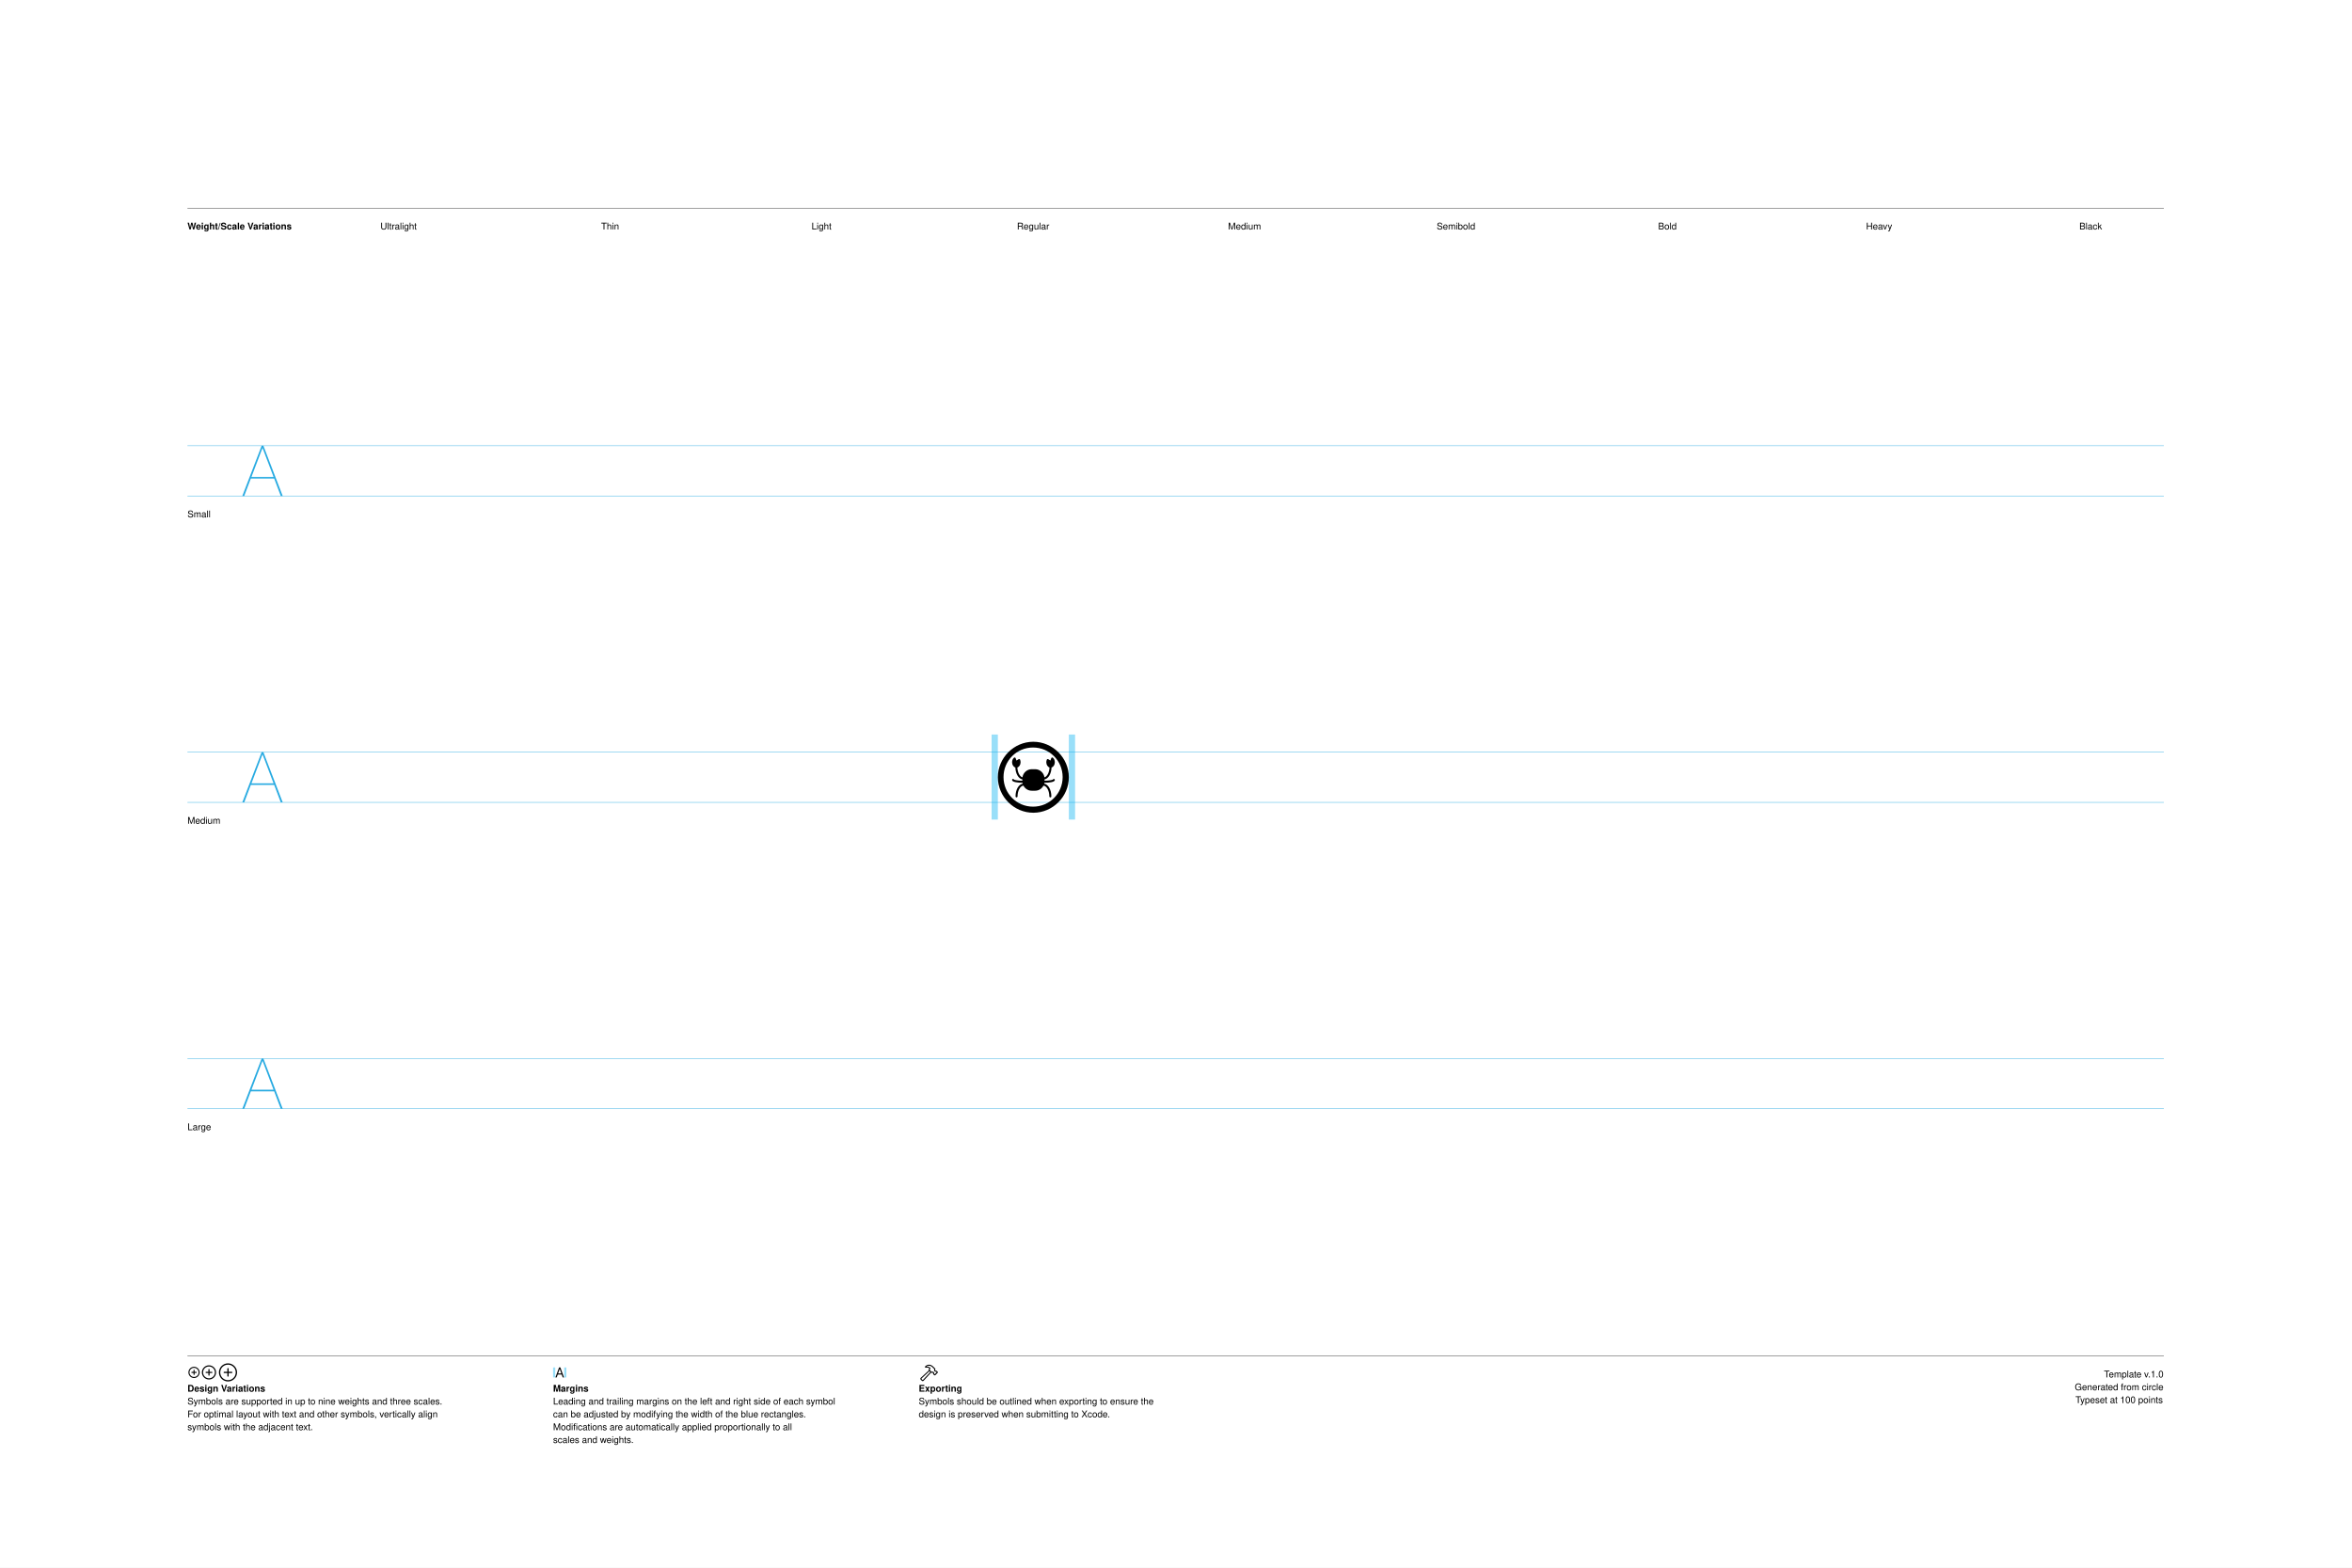
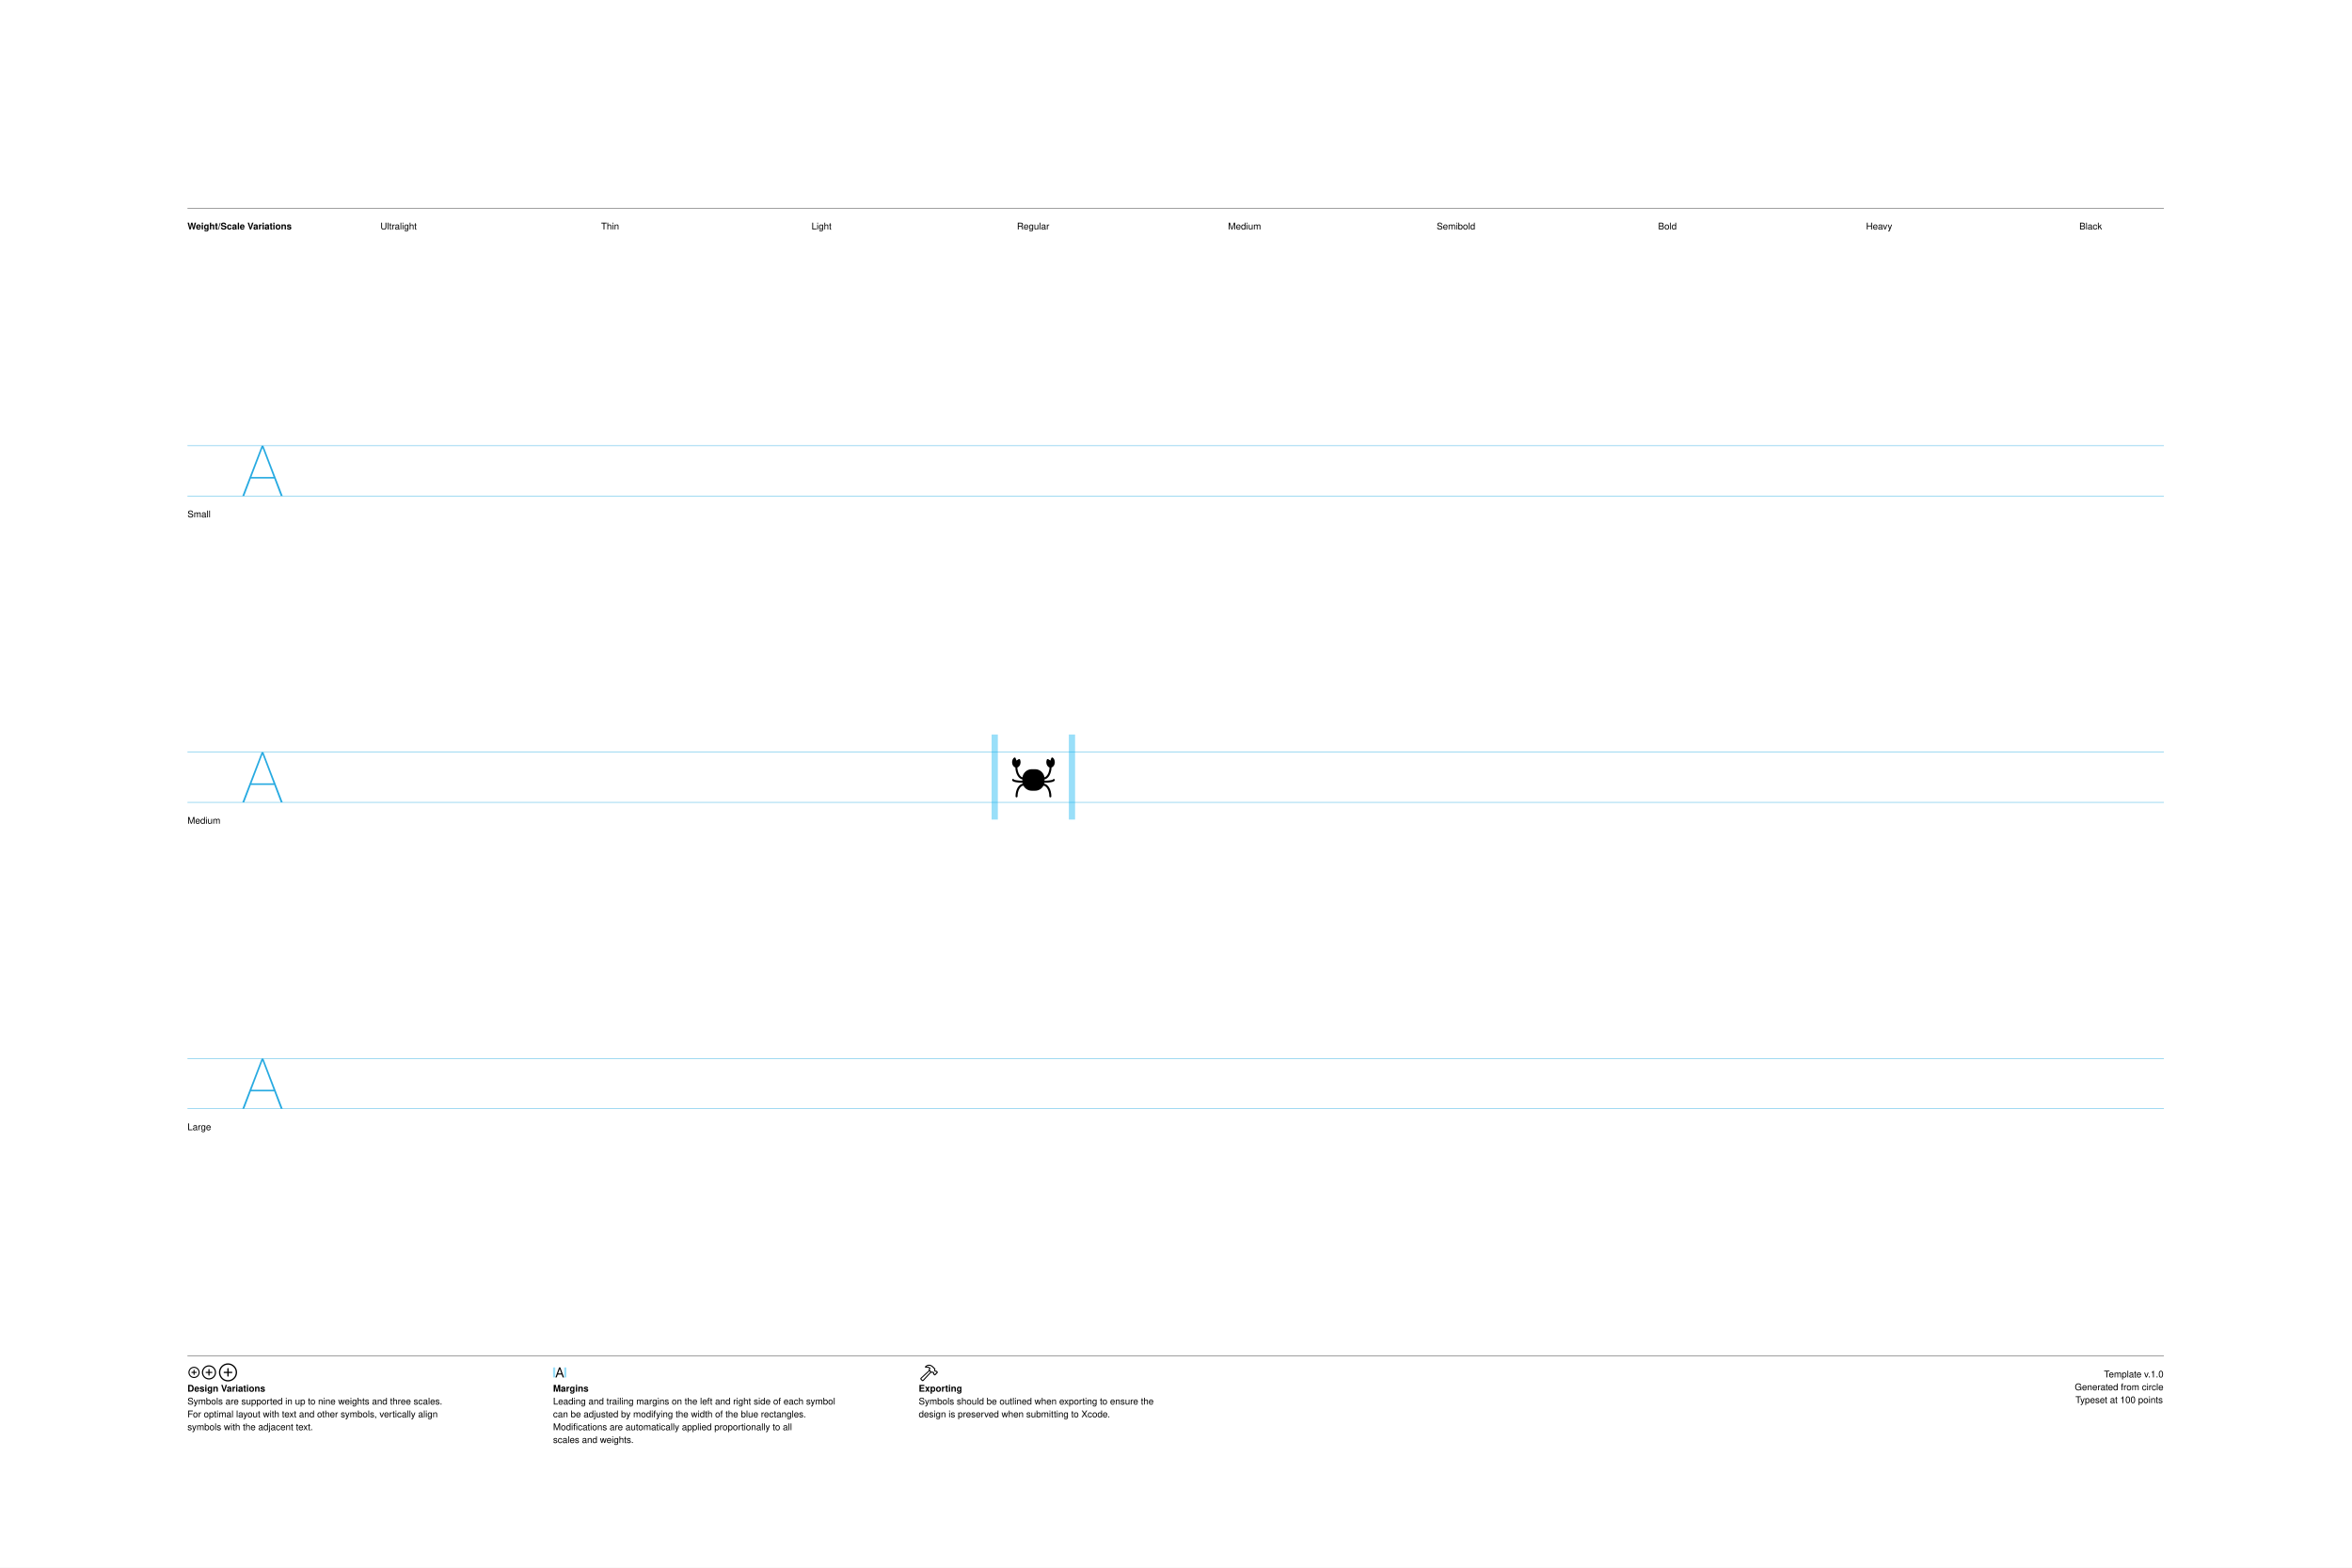
<svg xmlns="http://www.w3.org/2000/svg" width="3300px" height="2200px" viewBox="0 0 3300 2200" version="1.1">
  <g id="Page-1" stroke="none" stroke-width="1" fill="none" fill-rule="evenodd">
    <g id="filter">
      <g id="Notes">
        <rect id="artboard" fill="#FFFFFF" fill-rule="nonzero" x="0" y="0" width="3300" height="2200" />
        <line x1="263" y1="292" x2="3036" y2="292" id="Path" stroke="#000000" stroke-width="0.5" />
        <text id="Weight/Scale-Variations" fill="#000000" font-family="Helvetica-Bold, Helvetica" font-size="13" font-weight="bold">
          <tspan x="263" y="322">Weight/Scale Variations</tspan>
        </text>
        <text id="Ultralight" fill="#000000" font-family="Helvetica" font-size="13" font-weight="normal">
          <tspan x="533.711" y="322">Ultralight</tspan>
        </text>
        <text id="Thin" fill="#000000" font-family="Helvetica" font-size="13" font-weight="normal">
          <tspan x="843.422" y="322">Thin</tspan>
        </text>
        <text id="Light" fill="#000000" font-family="Helvetica" font-size="13" font-weight="normal">
          <tspan x="1138.63" y="322">Light</tspan>
        </text>
        <text id="Regular" fill="#000000" font-family="Helvetica" font-size="13" font-weight="normal">
          <tspan x="1426.84" y="322">Regular</tspan>
        </text>
        <text id="Medium" fill="#000000" font-family="Helvetica" font-size="13" font-weight="normal">
          <tspan x="1723.06" y="322">Medium</tspan>
        </text>
        <text id="Semibold" fill="#000000" font-family="Helvetica" font-size="13" font-weight="normal">
          <tspan x="2015.77" y="322">Semibold</tspan>
        </text>
        <text id="Bold" fill="#000000" font-family="Helvetica" font-size="13" font-weight="normal">
          <tspan x="2326.48" y="322">Bold</tspan>
        </text>
        <text id="Heavy" fill="#000000" font-family="Helvetica" font-size="13" font-weight="normal">
          <tspan x="2618.19" y="322">Heavy</tspan>
        </text>
        <text id="Black" fill="#000000" font-family="Helvetica" font-size="13" font-weight="normal">
          <tspan x="2917.4" y="322">Black</tspan>
        </text>
        <line x1="263" y1="1903" x2="3036" y2="1903" id="Path" stroke="#000000" stroke-width="0.5" />
        <g id="Group" transform="translate(264, 1918)" fill="#000000" fill-rule="nonzero">
          <path d="M8.248,15.83 C12.555,15.83 16.139,12.256 16.139,7.949 C16.139,3.643 12.545,0.068 8.238,0.068 C3.941,0.068 0.367,3.643 0.367,7.949 C0.367,12.256 3.951,15.83 8.248,15.83 Z M8.248,14.346 C4.703,14.346 1.871,11.504 1.871,7.949 C1.871,4.394 4.693,1.553 8.238,1.553 C11.793,1.553 14.635,4.394 14.645,7.949 C14.654,11.504 11.803,14.346 8.248,14.346 Z M8.229,11.572 C8.697,11.572 8.971,11.26 8.971,10.742 L8.971,8.682 L11.197,8.682 C11.695,8.682 12.037,8.428 12.037,7.959 C12.037,7.48 11.715,7.217 11.197,7.217 L8.971,7.217 L8.971,4.99 C8.971,4.473 8.697,4.15 8.229,4.15 C7.76,4.15 7.506,4.492 7.506,4.99 L7.506,7.217 L5.299,7.217 C4.781,7.217 4.449,7.48 4.449,7.959 C4.449,8.428 4.801,8.682 5.299,8.682 L7.506,8.682 L7.506,10.742 C7.506,11.24 7.76,11.572 8.229,11.572 Z" id="Shape" />
        </g>
        <g id="Group" transform="translate(282.506, 1915)" fill="#000000" fill-rule="nonzero">
          <path d="M10.709,20.91 C16.158,20.91 20.67,16.398 20.67,10.949 C20.67,5.51 16.148,0.988 10.699,0.988 C5.26,0.988 0.748,5.51 0.748,10.949 C0.748,16.398 5.27,20.91 10.709,20.91 Z M10.709,19.25 C6.1,19.25 2.418,15.559 2.418,10.949 C2.418,6.35 6.09,2.648 10.699,2.648 C15.309,2.648 19,6.35 19.01,10.949 C19.02,15.559 15.318,19.25 10.709,19.25 Z M10.69,15.588 C11.207,15.588 11.52,15.227 11.52,14.66 L11.52,11.77 L14.576,11.77 C15.123,11.77 15.504,11.486 15.504,10.969 C15.504,10.441 15.143,10.139 14.576,10.139 L11.52,10.139 L11.52,7.072 C11.52,6.496 11.207,6.144 10.69,6.144 C10.172,6.144 9.879,6.516 9.879,7.072 L9.879,10.139 L6.832,10.139 C6.266,10.139 5.895,10.441 5.895,10.969 C5.895,11.486 6.285,11.77 6.832,11.77 L9.879,11.77 L9.879,14.66 C9.879,15.207 10.172,15.588 10.69,15.588 Z" id="Shape" />
        </g>
        <g id="Group" transform="translate(306.924, 1913)" fill="#000000" fill-rule="nonzero">
          <path d="M12.971,25.674 C19.934,25.674 25.695,19.922 25.695,12.959 C25.695,5.996 19.924,0.244 12.961,0.244 C6.008,0.244 0.256,5.996 0.256,12.959 C0.256,19.922 6.018,25.674 12.971,25.674 Z M12.971,23.857 C6.936,23.857 2.082,18.994 2.082,12.959 C2.082,6.924 6.926,2.061 12.961,2.061 C19.006,2.061 23.859,6.924 23.869,12.959 C23.879,18.994 19.016,23.857 12.971,23.857 Z M12.951,18.936 C13.518,18.936 13.869,18.545 13.869,17.939 L13.869,13.867 L18.107,13.867 C18.693,13.867 19.113,13.535 19.113,12.979 C19.113,12.402 18.723,12.061 18.107,12.061 L13.869,12.061 L13.869,7.812 C13.869,7.197 13.518,6.807 12.951,6.807 C12.385,6.807 12.062,7.217 12.062,7.812 L12.062,12.061 L7.834,12.061 C7.219,12.061 6.809,12.402 6.809,12.979 C6.809,13.535 7.238,13.867 7.834,13.867 L12.062,13.867 L12.062,17.939 C12.062,18.525 12.385,18.936 12.951,18.936 Z" id="Shape" />
        </g>
        <text id="Design-Variations" fill="#000000" font-family="Helvetica-Bold, Helvetica" font-size="13" font-weight="bold">
          <tspan x="263" y="1953">Design Variations</tspan>
        </text>
        <text id="Symbols-are-supported-in-up-to-nine-weights-and-three-scales." fill="#000000" font-family="Helvetica" font-size="13" font-weight="normal">
          <tspan x="263" y="1971">Symbols are supported in up to nine weights and three scales.</tspan>
        </text>
        <text id="For-optimal-layout-with-text-and-other-symbols,-vertically-align" fill="#000000" font-family="Helvetica" font-size="13" font-weight="normal">
          <tspan x="263" y="1989">For optimal layout with text and other symbols, vertically align</tspan>
        </text>
        <text id="symbols-with-the-adjacent-text." fill="#000000" font-family="Helvetica" font-size="13" font-weight="normal">
          <tspan x="263" y="2007">symbols with the adjacent text.</tspan>
        </text>
        <rect id="Rectangle" fill="#00AEEF" fill-rule="nonzero" opacity="0.4" x="776" y="1919" width="3" height="14" />
        <g id="Group" transform="translate(779, 1918)" fill="#000000" fill-rule="nonzero">
          <path d="M10.527,15 L12.373,15 L7.178,0.908 L5.439,0.908 L0.244,15 L2.09,15 L3.506,10.967 L9.111,10.967 L10.527,15 Z M6.279,3.047 L6.338,3.047 L8.594,9.473 L4.023,9.473 L6.279,3.047 Z" id="Shape" />
        </g>
        <rect id="Rectangle" fill="#00AEEF" fill-rule="nonzero" opacity="0.4" x="791.617" y="1919" width="3" height="14" />
        <text id="Margins" fill="#000000" font-family="Helvetica-Bold, Helvetica" font-size="13" font-weight="bold">
          <tspan x="776" y="1953">Margins</tspan>
        </text>
        <text id="Leading-and-trailing-margins-on-the-left-and-right-side-of-each-symbol" fill="#000000" font-family="Helvetica" font-size="13" font-weight="normal">
          <tspan x="776" y="1971">Leading and trailing margins on the left and right side of each symbol</tspan>
        </text>
        <text id="can-be-adjusted-by-modifying-the-width-of-the-blue-rectangles." fill="#000000" font-family="Helvetica" font-size="13" font-weight="normal">
          <tspan x="776" y="1989">can be adjusted by modifying the width of the blue rectangles.</tspan>
        </text>
        <text id="Modifications-are-automatically-applied-proportionally-to-all" fill="#000000" font-family="Helvetica" font-size="13" font-weight="normal">
          <tspan x="776" y="2007">Modifications are automatically applied proportionally to all</tspan>
        </text>
        <text id="scales-and-weights." fill="#000000" font-family="Helvetica" font-size="13" font-weight="normal">
          <tspan x="776" y="2025">scales and weights.</tspan>
        </text>
        <g id="Group" transform="translate(1291, 1915)" fill="#000000" fill-rule="nonzero">
          <path d="M0.832,21.115 L2.375,22.658 C3.225,23.488 4.191,23.42 5.061,22.463 L15.275,11.34 C15.705,11.633 16.096,11.623 16.564,11.525 L17.609,11.311 L18.303,12.004 L18.254,12.521 C18.186,13.049 18.352,13.469 18.85,13.967 L19.66,14.777 C20.168,15.285 20.822,15.314 21.301,14.836 L24.553,11.584 C25.031,11.105 25.012,10.451 24.504,9.943 L23.684,9.123 C23.186,8.625 22.775,8.449 22.238,8.527 L21.711,8.586 L21.057,7.922 L21.34,6.779 C21.486,6.213 21.34,5.744 20.715,5.139 L18.303,2.746 C14.758,-0.779 10.227,-0.672 7.111,2.463 C6.691,2.893 6.643,3.478 6.916,3.908 C7.15,4.279 7.629,4.504 8.273,4.338 C9.787,3.957 11.301,4.074 12.785,5.08 L12.16,6.662 C11.926,7.248 11.945,7.727 12.18,8.166 L1.018,18.439 C0.08,19.309 -0.027,20.256 0.832,21.115 Z M8.674,2.853 C11.34,0.861 14.65,1.174 17.053,3.586 L19.68,6.193 C19.914,6.428 19.943,6.613 19.885,6.906 L19.504,8.469 L21.076,10.041 L22.043,9.953 C22.326,9.924 22.414,9.943 22.639,10.168 L23.264,10.793 L20.51,13.537 L19.885,12.922 C19.66,12.697 19.641,12.6 19.67,12.316 L19.758,11.359 L18.195,9.797 L16.574,10.109 C16.291,10.168 16.145,10.168 15.91,9.924 L13.732,7.746 C13.508,7.512 13.479,7.375 13.605,7.053 L14.553,4.777 C12.951,3.244 10.842,2.394 8.801,3.049 C8.713,3.078 8.645,3.059 8.615,3.019 C8.586,2.971 8.586,2.922 8.674,2.853 Z M2.102,20.412 C1.613,19.914 1.789,19.611 2.121,19.309 L13.078,9.191 L14.309,10.422 L4.152,21.35 C3.85,21.682 3.469,21.779 3.068,21.379 L2.102,20.412 Z" id="Shape" />
        </g>
        <text id="Exporting" fill="#000000" font-family="Helvetica-Bold, Helvetica" font-size="13" font-weight="bold">
          <tspan x="1289" y="1953">Exporting</tspan>
        </text>
        <text id="Symbols-should-be-outlined-when-exporting-to-ensure-the" fill="#000000" font-family="Helvetica" font-size="13" font-weight="normal">
          <tspan x="1289" y="1971">Symbols should be outlined when exporting to ensure the</tspan>
        </text>
        <text id="design-is-preserved-when-submitting-to-Xcode." fill="#000000" font-family="Helvetica" font-size="13" font-weight="normal">
          <tspan x="1289" y="1989">design is preserved when submitting to Xcode.</tspan>
        </text>
        <text id="Template-v.1.0" fill="#000000" font-family="Helvetica" font-size="13" font-weight="normal">
          <tspan x="2952" y="1933">Template v.1.0</tspan>
        </text>
        <text id="Generated-from-circle" fill="#000000" font-family="Helvetica" font-size="13" font-weight="normal">
          <tspan x="2911" y="1951">Generated from circle</tspan>
        </text>
        <text id="Typeset-at-100-points" fill="#000000" font-family="Helvetica" font-size="13" font-weight="normal">
          <tspan x="2912" y="1969">Typeset at 100 points</tspan>
        </text>
        <text id="Small" fill="#000000" font-family="Helvetica" font-size="13" font-weight="normal">
          <tspan x="263" y="726">Small</tspan>
        </text>
        <text id="Medium" fill="#000000" font-family="Helvetica" font-size="13" font-weight="normal">
          <tspan x="263" y="1156">Medium</tspan>
        </text>
        <text id="Large" fill="#000000" font-family="Helvetica" font-size="13" font-weight="normal">
          <tspan x="263" y="1586">Large</tspan>
        </text>
      </g>
      <g id="Guides" transform="translate(263, 625)">
        <g id="H-reference" transform="translate(76, 0)" fill="#27AAE1" fill-rule="nonzero">
          <path d="M54.932,71 L57.666,71 L30.566,0.541 L28.076,0.541 L0.977,71 L3.662,71 L12.94,46.537 L45.703,46.537 L54.932,71 Z M29.199,3.91 L29.443,3.91 L44.824,44.291 L13.818,44.291 L29.199,3.91 Z" id="Shape" />
        </g>
        <line x1="0" y1="71" x2="2773" y2="71" id="Baseline-S" stroke="#27AAE1" stroke-width="0.577" />
        <line x1="0" y1="0.541" x2="2773" y2="0.541" id="Capline-S" stroke="#27AAE1" stroke-width="0.577" />
        <g id="H-reference" transform="translate(76, 430)" fill="#27AAE1" fill-rule="nonzero">
          <path d="M54.932,71 L57.666,71 L30.566,0.541 L28.076,0.541 L0.977,71 L3.662,71 L12.94,46.537 L45.703,46.537 L54.932,71 Z M29.199,3.91 L29.443,3.91 L44.824,44.291 L13.818,44.291 L29.199,3.91 Z" id="Shape" />
        </g>
        <line x1="0" y1="501" x2="2773" y2="501" id="Baseline-M" stroke="#27AAE1" stroke-width="0.577" />
        <line x1="0" y1="430.54" x2="2773" y2="430.54" id="Capline-M" stroke="#27AAE1" stroke-width="0.577" />
        <g id="H-reference" transform="translate(76, 860)" fill="#27AAE1" fill-rule="nonzero">
          <path d="M54.932,71 L57.666,71 L30.566,0.541 L28.076,0.541 L0.977,71 L3.662,71 L12.94,46.537 L45.703,46.537 L54.932,71 Z M29.199,3.91 L29.443,3.91 L44.824,44.291 L13.818,44.291 L29.199,3.91 Z" id="Shape" />
        </g>
        <line x1="0" y1="931" x2="2773" y2="931" id="Baseline-L" stroke="#27AAE1" stroke-width="0.577" />
        <line x1="0" y1="860.54" x2="2773" y2="860.54" id="Capline-L" stroke="#27AAE1" stroke-width="0.577" />
        <rect id="left-margin" fill="#00AEEF" fill-rule="nonzero" opacity="0.4" x="1128.3" y="405.79" width="8.74" height="119.336" />
        <rect id="right-margin" fill="#00AEEF" fill-rule="nonzero" opacity="0.4" x="1236.65" y="405.79" width="8.74" height="119.336" />
      </g>
      <g id="Symbols" transform="translate(1399, 1040)" fill="#000000" fill-rule="nonzero">
        <g id="Regular-M" transform="translate(0.3, 0)">
-           <path d="M50.545,100.551 C77.791,100.551 100.35,77.992 100.35,50.746 C100.35,23.549 77.742,0.941 50.496,0.941 C23.299,0.941 0.74,23.549 0.74,50.746 C0.74,77.992 23.348,100.551 50.545,100.551 Z M50.155,92.008 C27.108,92.008 8.7,73.551 8.7,50.504 C8.7,27.506 27.059,9 50.106,9 C73.153,9 91.61,27.506 91.659,50.504 C91.708,73.551 73.202,92.008 50.155,92.008 Z" id="Shape" />
          <path d="M80.7,54.552 C80.7,53.761 80.068,53.119 79.291,53.119 C78.688,53.119 78.173,53.504 77.973,54.047 C77.052,54.607 73.045,55.509 66.262,55.621 L66.262,53.79 C71.64,52.738 75.727,45.84 76.077,37.038 C78.709,36.25 80.673,33.258 80.673,29.689 C80.673,27.143 79.686,24.813 78.034,23.412 C78.018,23.395 77.998,23.381 77.982,23.364 C77.96,23.347 77.941,23.325 77.92,23.308 C77.901,23.293 77.879,23.284 77.86,23.269 C77.82,23.24 77.779,23.211 77.734,23.187 C77.691,23.162 77.648,23.141 77.603,23.121 C77.581,23.112 77.562,23.097 77.538,23.09 C77.519,23.082 77.5,23.08 77.481,23.075 C77.429,23.058 77.379,23.044 77.326,23.034 C77.286,23.024 77.247,23.017 77.209,23.015 C77.157,23.007 77.107,23.005 77.054,23.005 C77.014,23.005 76.976,23.005 76.935,23.007 C76.885,23.012 76.837,23.019 76.787,23.029 C76.747,23.036 76.709,23.044 76.67,23.053 C76.623,23.068 76.575,23.085 76.53,23.102 C76.492,23.116 76.456,23.131 76.42,23.15 C76.375,23.172 76.334,23.196 76.294,23.223 C76.258,23.247 76.22,23.272 76.187,23.298 C76.151,23.325 76.117,23.356 76.086,23.388 C76.051,23.424 76.015,23.458 75.981,23.497 C75.967,23.512 75.953,23.524 75.941,23.541 C75.927,23.56 75.917,23.582 75.903,23.601 C75.874,23.642 75.846,23.684 75.822,23.727 C75.798,23.771 75.776,23.815 75.757,23.861 C75.748,23.883 75.734,23.902 75.726,23.926 L74.479,27.303 L71.497,25.42 C71.466,25.4 71.433,25.388 71.399,25.371 C71.371,25.357 71.347,25.337 71.316,25.323 C71.304,25.318 71.292,25.315 71.28,25.31 C71.23,25.291 71.18,25.274 71.13,25.262 C71.089,25.25 71.051,25.24 71.011,25.23 C70.963,25.221 70.913,25.218 70.865,25.214 C70.822,25.209 70.779,25.204 70.736,25.206 C70.689,25.206 70.643,25.214 70.598,25.218 C70.553,25.223 70.51,25.228 70.467,25.235 C70.422,25.245 70.379,25.26 70.334,25.274 C70.291,25.289 70.25,25.298 70.21,25.318 C70.167,25.335 70.128,25.359 70.088,25.381 C70.047,25.403 70.009,25.422 69.971,25.449 C69.935,25.473 69.902,25.502 69.869,25.529 C69.83,25.56 69.792,25.589 69.759,25.626 C69.73,25.655 69.704,25.689 69.678,25.723 C69.645,25.764 69.611,25.803 69.583,25.849 C69.575,25.861 69.566,25.868 69.559,25.88 C69.54,25.909 69.53,25.941 69.513,25.972 C69.497,26.004 69.478,26.031 69.463,26.064 C69.454,26.084 69.449,26.103 69.442,26.123 C69.437,26.137 69.432,26.149 69.425,26.164 C68.979,27.243 68.739,28.46 68.739,29.694 C68.739,33.231 70.67,36.201 73.264,37.021 C72.944,43.989 69.9,49.793 66.109,50.884 C65.181,44.437 59.722,39.465 53.129,39.465 L48.244,39.465 C41.652,39.465 36.193,44.435 35.265,50.884 C31.472,49.793 28.428,43.989 28.108,37.021 C30.702,36.201 32.633,33.231 32.633,29.694 C32.633,28.46 32.394,27.245 31.946,26.164 C31.941,26.149 31.937,26.137 31.929,26.123 C31.922,26.103 31.915,26.084 31.908,26.064 C31.894,26.031 31.872,26.004 31.856,25.972 C31.846,25.936 31.837,25.904 31.817,25.875 C31.81,25.863 31.801,25.856 31.794,25.844 C31.765,25.8 31.734,25.761 31.701,25.723 C31.672,25.689 31.646,25.652 31.615,25.623 C31.581,25.589 31.548,25.563 31.512,25.534 C31.477,25.502 31.441,25.473 31.403,25.446 C31.367,25.422 31.331,25.403 31.293,25.383 C31.25,25.359 31.207,25.335 31.162,25.315 C31.124,25.298 31.083,25.289 31.045,25.274 C30.997,25.26 30.952,25.243 30.904,25.233 C30.864,25.223 30.823,25.221 30.78,25.216 C30.733,25.211 30.685,25.204 30.635,25.201 C30.592,25.201 30.551,25.206 30.509,25.209 C30.461,25.214 30.411,25.216 30.361,25.226 C30.32,25.233 30.28,25.247 30.237,25.257 C30.189,25.272 30.139,25.284 30.091,25.303 C30.079,25.308 30.065,25.31 30.053,25.315 C30.02,25.33 29.991,25.352 29.96,25.369 C29.932,25.386 29.901,25.395 29.872,25.412 L26.894,27.301 L25.645,23.924 C25.638,23.899 25.624,23.883 25.616,23.861 C25.595,23.812 25.573,23.766 25.547,23.722 C25.523,23.679 25.5,23.64 25.473,23.601 C25.457,23.579 25.447,23.558 25.433,23.536 C25.418,23.519 25.402,23.507 25.388,23.49 C25.357,23.456 25.326,23.422 25.29,23.388 C25.254,23.354 25.218,23.322 25.18,23.293 C25.149,23.267 25.116,23.247 25.082,23.225 C25.037,23.194 24.992,23.167 24.944,23.143 C24.913,23.128 24.88,23.114 24.846,23.102 C24.796,23.082 24.744,23.063 24.691,23.048 C24.656,23.039 24.62,23.032 24.584,23.027 C24.532,23.017 24.479,23.01 24.427,23.005 C24.391,23 24.353,23 24.315,23 C24.262,23 24.21,23.002 24.16,23.01 C24.119,23.015 24.079,23.022 24.04,23.029 C23.99,23.041 23.938,23.053 23.888,23.07 C23.869,23.075 23.85,23.078 23.831,23.085 C23.809,23.095 23.79,23.109 23.769,23.116 C23.723,23.136 23.68,23.158 23.635,23.184 C23.592,23.209 23.554,23.235 23.514,23.264 C23.495,23.279 23.473,23.289 23.452,23.303 C23.43,23.322 23.411,23.344 23.39,23.364 C23.373,23.378 23.356,23.393 23.342,23.407 C21.69,24.809 20.7,27.139 20.7,29.687 C20.7,33.255 22.665,36.249 25.297,37.035 C25.647,45.839 29.734,52.734 35.112,53.788 L35.112,55.619 C28.346,55.505 24.348,54.605 23.427,54.045 C23.227,53.502 22.712,53.116 22.109,53.116 C21.332,53.116 20.7,53.759 20.7,54.549 C20.7,57.752 29.342,58.412 35.305,58.487 C35.377,58.916 35.465,59.338 35.575,59.752 C29.862,60.865 25.573,68.281 25.573,77.567 C25.573,78.357 26.203,79 26.982,79 C27.759,79 28.391,78.357 28.391,77.567 C28.391,69.634 32.12,62.914 36.626,62.497 C38.829,66.74 43.206,69.644 48.243,69.644 L53.128,69.644 C58.166,69.644 62.543,66.742 64.746,62.497 C69.252,62.916 72.981,69.634 72.981,77.567 C72.981,78.357 73.612,79 74.39,79 C75.167,79 75.799,78.357 75.799,77.567 C75.799,68.281 71.51,60.868 65.797,59.752 C65.907,59.338 65.997,58.916 66.067,58.484 C72.034,58.414 80.698,57.757 80.698,54.552 L80.7,54.552 Z" id="Path" />
        </g>
      </g>
    </g>
  </g>
</svg>
